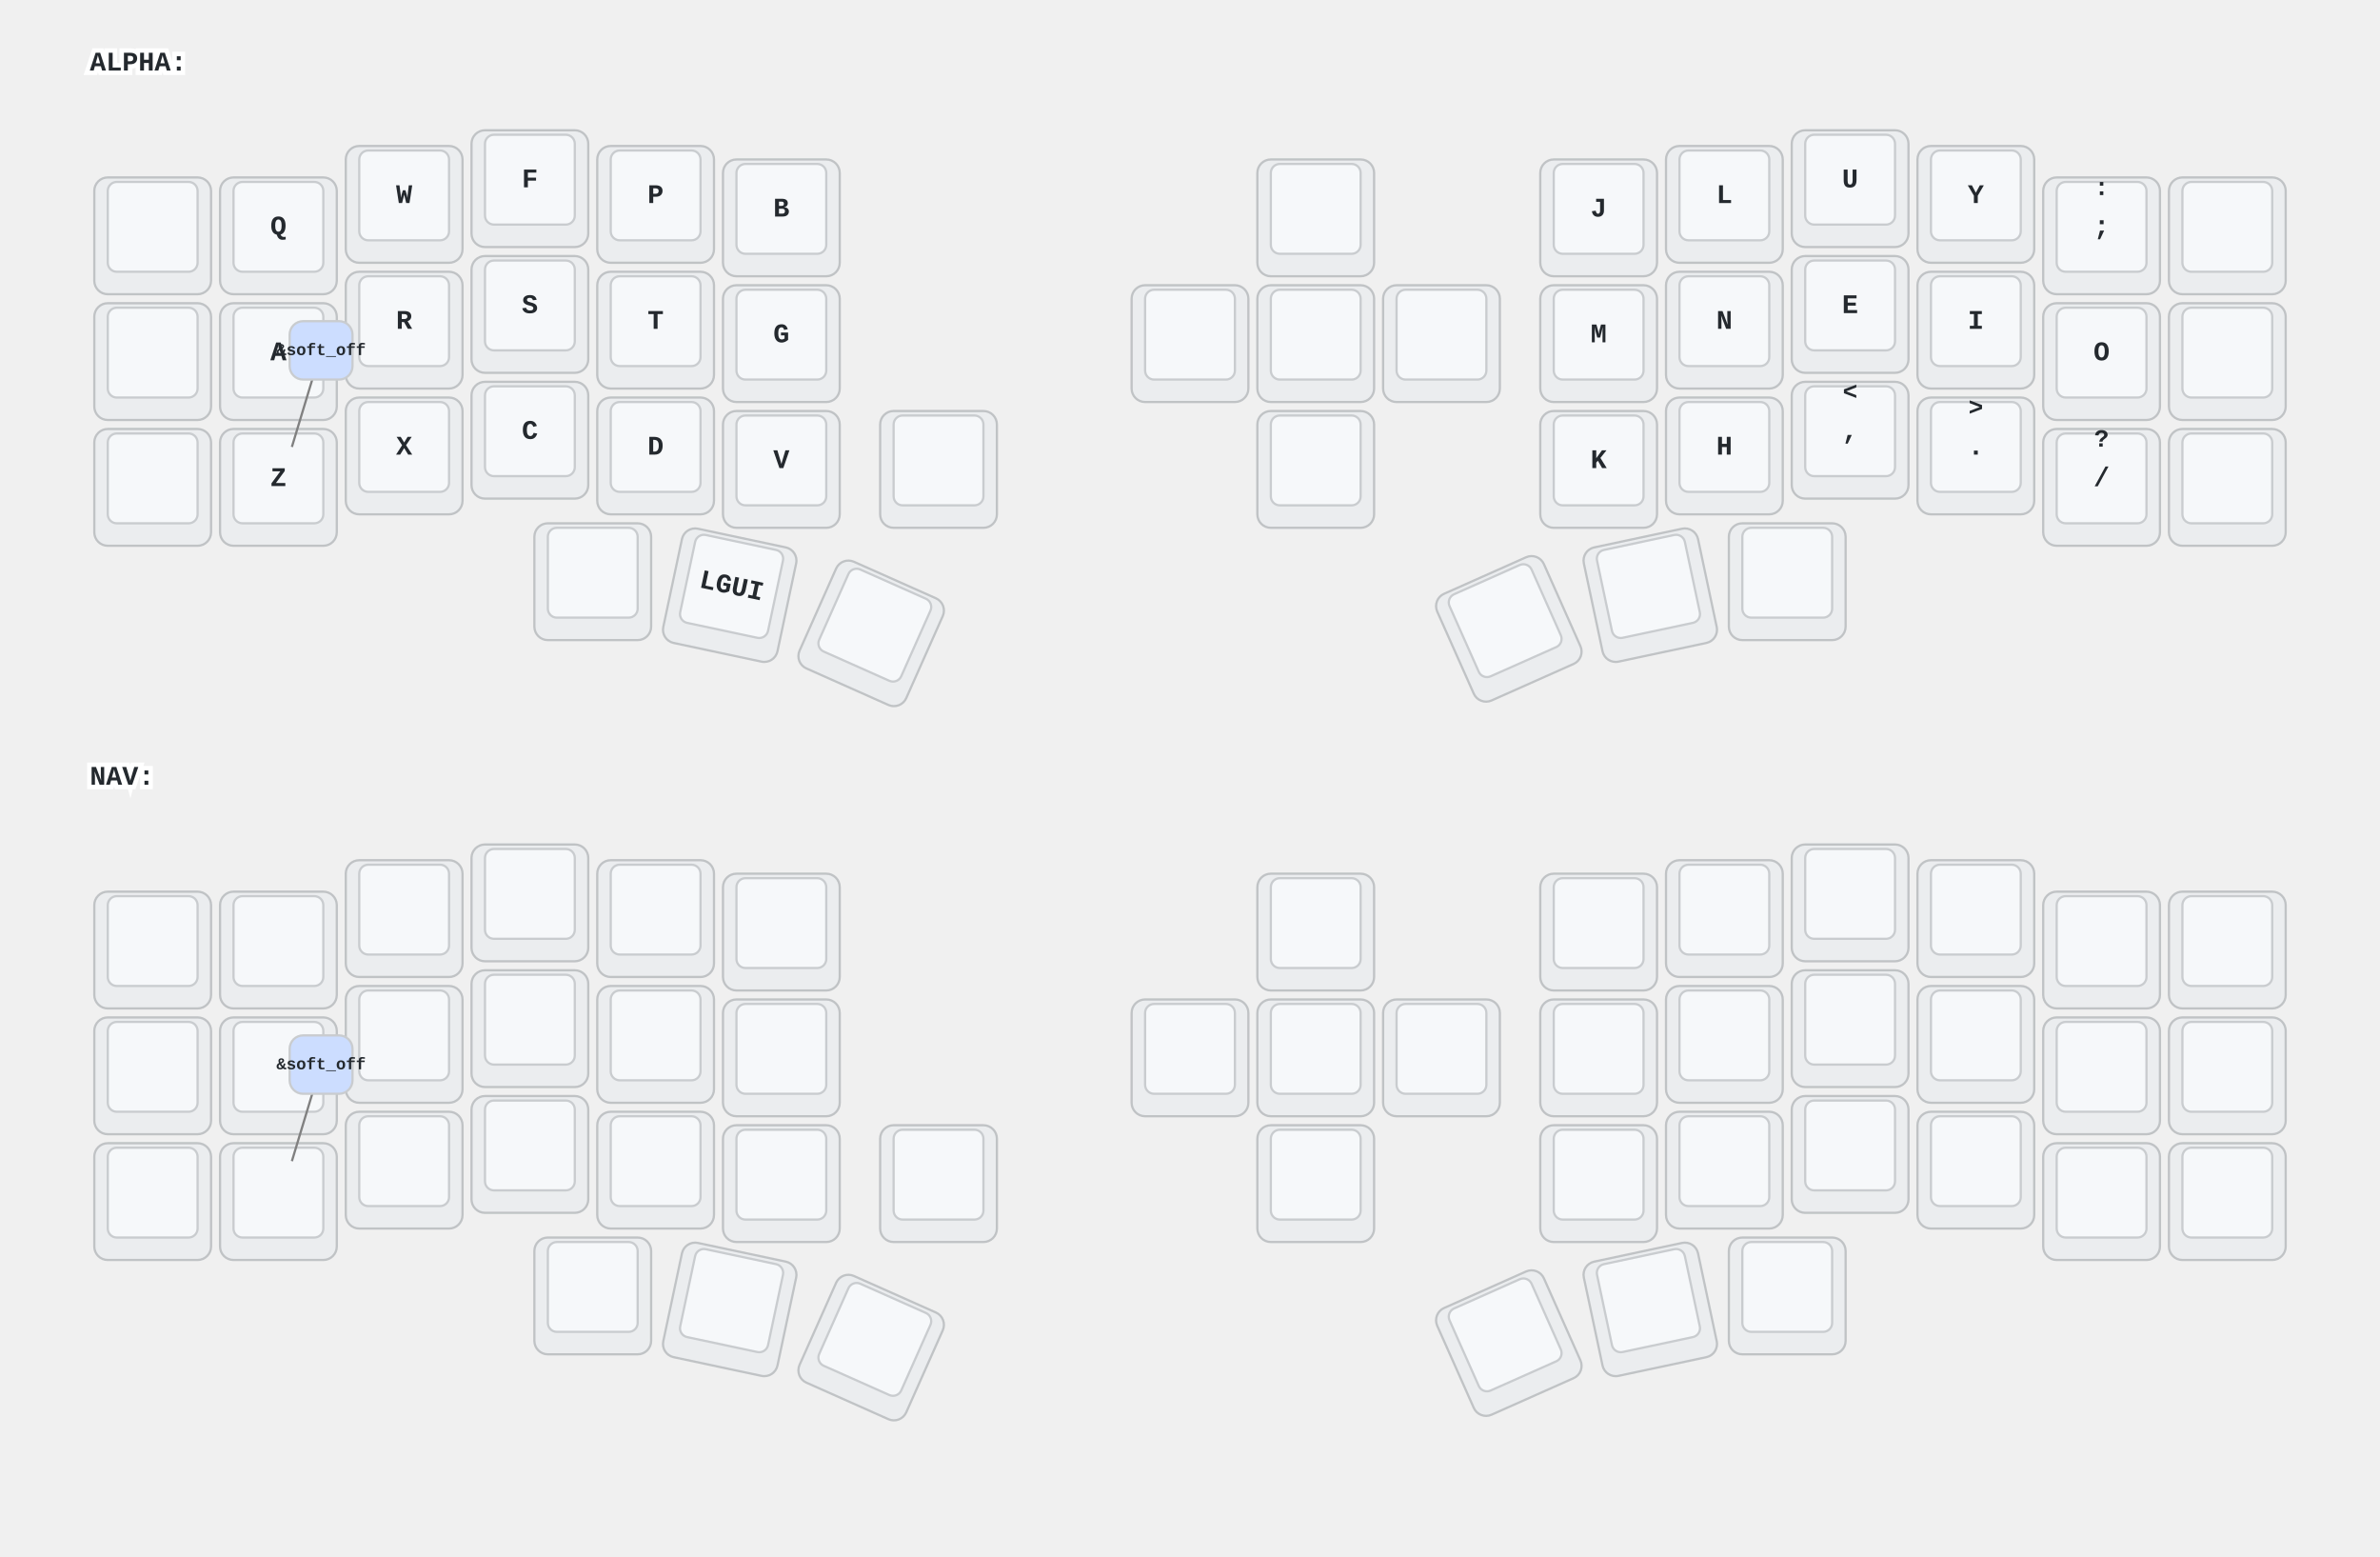
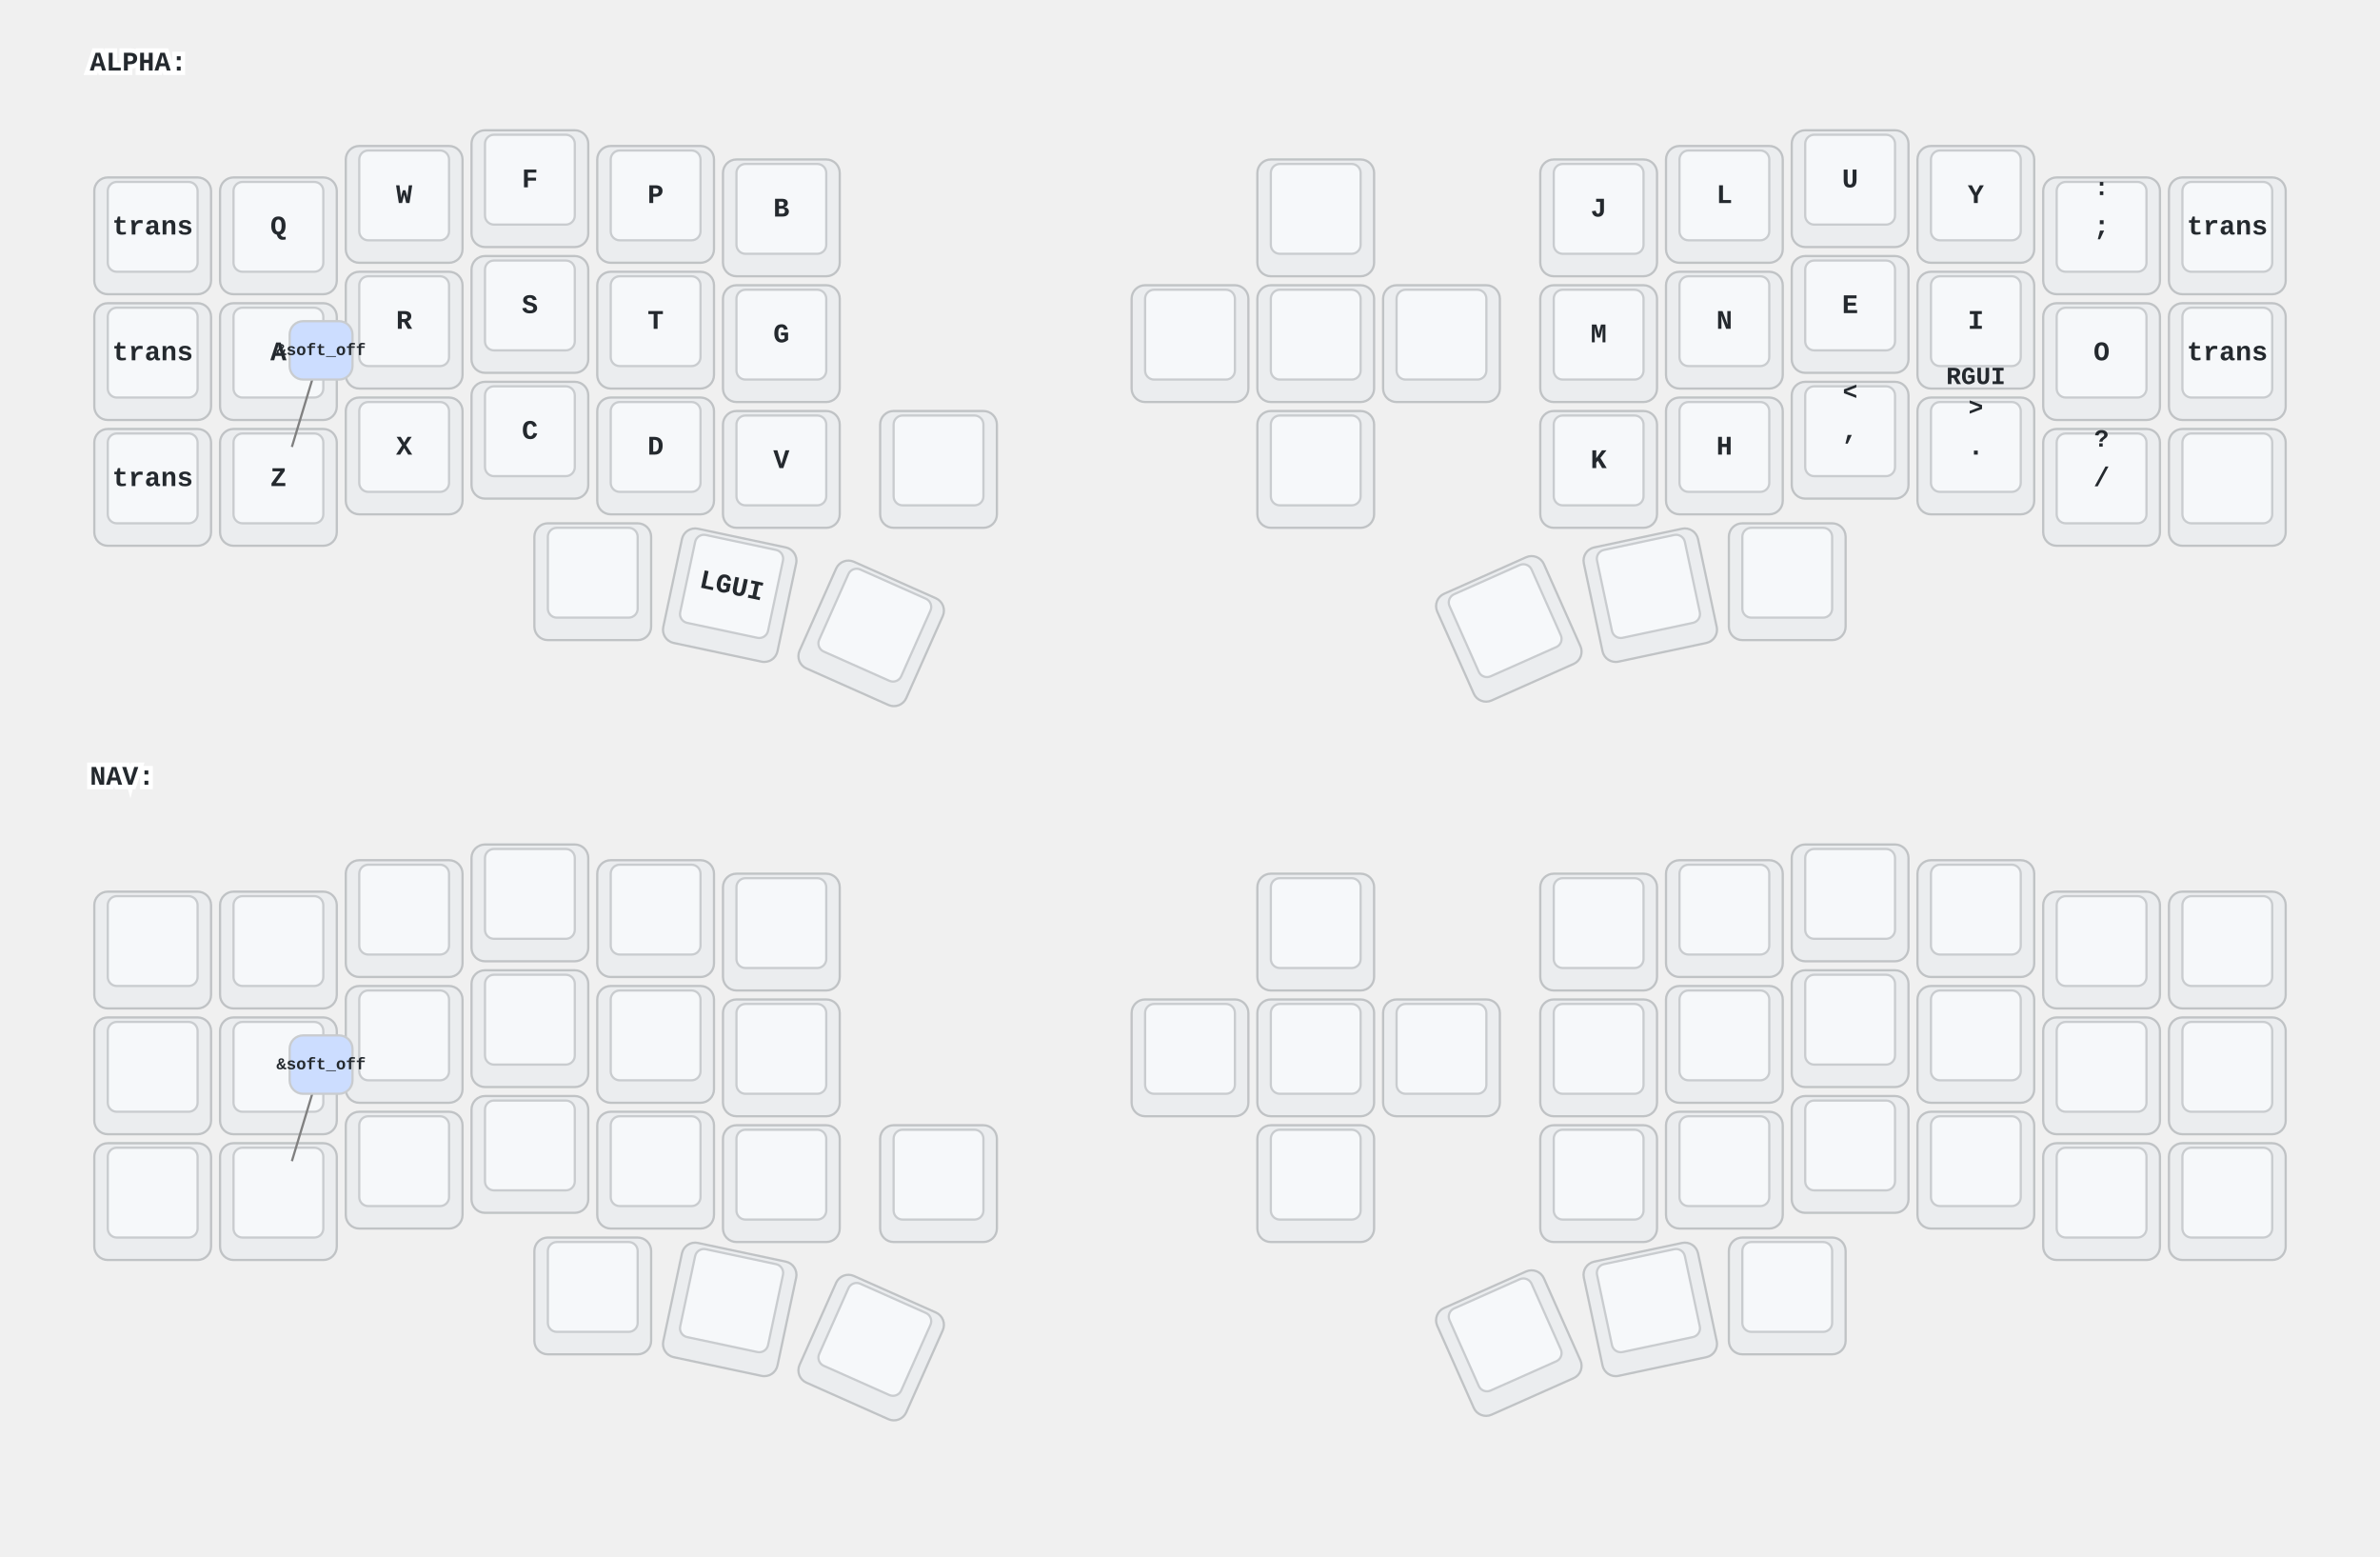
<svg xmlns="http://www.w3.org/2000/svg" xmlns:xlink="http://www.w3.org/1999/xlink" width="1060" height="693" viewBox="0 0 1060 693" class="keymap">
  <defs>/* start glyphs */
<svg id="mdi:apple-keyboard-command">
      <svg id="mdi-apple-keyboard-command" viewBox="0 0 24 24">
        <path d="M6,2A4,4 0 0,1 10,6V8H14V6A4,4 0 0,1 18,2A4,4 0 0,1 22,6A4,4 0 0,1 18,10H16V14H18A4,4 0 0,1 22,18A4,4 0 0,1 18,22A4,4 0 0,1 14,18V16H10V18A4,4 0 0,1 6,22A4,4 0 0,1 2,18A4,4 0 0,1 6,14H8V10H6A4,4 0 0,1 2,6A4,4 0 0,1 6,2M16,18A2,2 0 0,0 18,20A2,2 0 0,0 20,18A2,2 0 0,0 18,16H16V18M14,10H10V14H14V10M6,16A2,2 0 0,0 4,18A2,2 0 0,0 6,20A2,2 0 0,0 8,18V16H6M8,6A2,2 0 0,0 6,4A2,2 0 0,0 4,6A2,2 0 0,0 6,8H8V6M18,8A2,2 0 0,0 20,6A2,2 0 0,0 18,4A2,2 0 0,0 16,6V8H18Z" />
      </svg>
    </svg>
    <svg id="mdi:apple-keyboard-control">
      <svg id="mdi-apple-keyboard-control" viewBox="0 0 24 24">
        <path d="M19.78,11.78L18.36,13.19L12,6.83L5.64,13.19L4.22,11.78L12,4L19.78,11.78Z" />
      </svg>
    </svg>
    <svg id="mdi:apple-keyboard-option">
      <svg id="mdi-apple-keyboard-option" viewBox="0 0 24 24">
        <path d="M3,4H9.11L16.15,18H21V20H14.88L7.84,6H3V4M14,4H21V6H14V4Z" />
      </svg>
    </svg>
    <svg id="mdi:apple-keyboard-shift">
      <svg id="mdi-apple-keyboard-shift" viewBox="0 0 24 24">
        <path d="M15,18V12H17.17L12,6.83L6.83,12H9V18H15M12,4L22,14H17V20H7V14H2L12,4Z" />
      </svg>
    </svg>
    <svg id="mdi:arrow-down-bold">
      <svg id="mdi-arrow-down-bold" viewBox="0 0 24 24">
        <path d="M9,4H15V12H19.84L12,19.84L4.16,12H9V4Z" />
      </svg>
    </svg>
    <svg id="mdi:arrow-left-bold">
      <svg id="mdi-arrow-left-bold" viewBox="0 0 24 24">
        <path d="M20,9V15H12V19.84L4.16,12L12,4.16V9H20Z" />
      </svg>
    </svg>
    <svg id="mdi:arrow-right-bold">
      <svg id="mdi-arrow-right-bold" viewBox="0 0 24 24">
        <path d="M4,15V9H12V4.16L19.84,12L12,19.84V15H4Z" />
      </svg>
    </svg>
    <svg id="mdi:arrow-up-bold">
      <svg id="mdi-arrow-up-bold" viewBox="0 0 24 24">
        <path d="M15,20H9V12H4.16L12,4.16L19.84,12H15V20Z" />
      </svg>
    </svg>
-     <svg id="mdi:backspace">
-       <svg id="mdi-backspace" viewBox="0 0 24 24">
-         <path d="M22,3H7C6.31,3 5.77,3.35 5.41,3.88L0,12L5.41,20.11C5.77,20.64 6.31,21 7,21H22A2,2 0 0,0 24,19V5A2,2 0 0,0 22,3M19,15.59L17.59,17L14,13.41L10.41,17L9,15.59L12.59,12L9,8.41L10.41,7L14,10.59L17.59,7L19,8.41L15.41,12" />
-       </svg>
-     </svg>
    <svg id="mdi:backspace-reverse-outline">
      <svg id="mdi-backspace-reverse-outline" viewBox="0 0 24 24">
        <path d="M5,15.59L6.41,17L10,13.41L13.59,17L15,15.59L11.41,12L15,8.41L13.59,7L10,10.59L6.41,7L5,8.41L8.59,12L5,15.59M2,3A2,2 0 0,0 0,5V19A2,2 0 0,0 2,21H17C17.69,21 18.23,20.64 18.59,20.11L24,12L18.59,3.88C18.23,3.35 17.69,3 17,3H2M2,5H17L21.72,12L17,19H2V5Z" />
      </svg>
    </svg>
-     <svg id="mdi:keyboard-esc">
-       <svg id="mdi-keyboard-esc" viewBox="0 0 24 24">
-         <path d="M1 7H7V9H3V11H7V13H3V15H7V17H1V7M11 7H15V9H11V11H13C14.11 11 15 11.9 15 13V15C15 16.11 14.11 17 13 17H9V15H13V13H11C9.9 13 9 12.11 9 11V9C9 7.9 9.9 7 11 7M19 7H21C22.11 7 23 7.9 23 9V10H21V9H19V15H21V14H23V15C23 16.11 22.11 17 21 17H19C17.9 17 17 16.11 17 15V9C17 7.9 17.9 7 19 7Z" />
-       </svg>
-     </svg>
    <svg id="mdi:keyboard-return">
      <svg id="mdi-keyboard-return" viewBox="0 0 24 24">
        <path d="M19,7V11H5.83L9.41,7.41L8,6L2,12L8,18L9.41,16.58L5.83,13H21V7H19Z" />
      </svg>
    </svg>
    <svg id="mdi:keyboard-space">
      <svg id="mdi-keyboard-space" viewBox="0 0 24 24">
        <path d="M3 15H5V19H19V15H21V19C21 20.1 20.1 21 19 21H5C3.9 21 3 20.1 3 19V15Z" />
-       </svg>
-     </svg>
-     <svg id="mdi:keyboard-tab">
-       <svg id="mdi-keyboard-tab" viewBox="0 0 24 24">
-         <path d="M20,18H22V6H20M11.59,7.41L15.17,11H1V13H15.17L11.59,16.58L13,18L19,12L13,6L11.59,7.41Z" />
      </svg>
    </svg>
    <svg id="mdi:transfer">
      <svg id="mdi-transfer" viewBox="0 0 24 24">
        <path d="M8 4A2 2 0 0 0 6 6V10H8V6H16V9H13.5L17 12.5L20.5 9H18V6A2 2 0 0 0 16 4H8M3 12V14H11V12H3M3 15V17H11V15H3M13 15V17H21V15H13M3 18V20H11V18H3M13 18V20H21V18H13Z" />
      </svg>
    </svg>
  </defs>/* end glyphs */
<style>/* inherit to force styles through use tags */
svg path {
    fill: inherit;
}

/* font and background color specifications */
svg.keymap {
    font-family: SFMono-Regular,Consolas,Liberation Mono,Menlo,monospace;
    font-size: 14px;
    font-kerning: normal;
    text-rendering: optimizeLegibility;
    fill: #24292e;
}

/* default key styling */
rect.key {
    fill: #f6f8fa;
}

rect.key, rect.combo {
    stroke: #c9cccf;
    stroke-width: 1;
}

/* default key side styling, only used is draw_key_sides is set */
rect.side {
    filter: brightness(90%);
}

/* color accent for combo boxes */
rect.combo, rect.combo-separate {
    fill: #cdf;
}

/* color accent for held keys */
rect.held, rect.combo.held {
    fill: #fdd;
}

/* color accent for ghost (optional) keys */
rect.ghost, rect.combo.ghost {
    stroke-dasharray: 4, 4;
    stroke-width: 2;
}

text {
    text-anchor: middle;
    dominant-baseline: middle;
}

/* styling for layer labels */
text.label {
    font-weight: bold;
    text-anchor: start;
    stroke: white;
    stroke-width: 4;
    paint-order: stroke;
}

/* styling for optional footer */
text.footer {
    text-anchor: end;
    dominant-baseline: auto;
    stroke: white;
    stroke-width: 4;
    paint-order: stroke;
}

/* styling for combo tap, and key non-tap label text */
text.combo, text.hold, text.shifted, text.left, text.right {
    font-size: 11px;
}

text.hold {
    text-anchor: middle;
    dominant-baseline: auto;
}

text.shifted {
    text-anchor: middle;
    dominant-baseline: hanging;
}

text.left {
    text-anchor: start;
}

text.right {
    text-anchor: end;
}

text.layer-activator {
    text-decoration: underline;
}

/* styling for hold/shifted label text in combo box */
text.combo.hold, text.combo.shifted, text.combo.left, text.combo.right {
    font-size: 8px;
}

/* lighter symbol for transparent keys */
text.trans {
    fill: #7b7e81;
}

/* styling for combo dendrons */
path.combo {
    stroke-width: 1;
    stroke: gray;
    fill: none;
}

/* Start Tabler Icons Cleanup */
/* cannot use height/width with glyphs */
.icon-tabler &gt; path {
    fill: inherit;
    stroke: inherit;
    stroke-width: 2;
}
/* hide tabler's default box */
.icon-tabler &gt; path[stroke="none"][fill="none"] {
    visibility: hidden;
}
/* End Tabler Icons Cleanup */

/* For default sytles, see https://github.com/caksoylar/keymap-drawer/blob/main/keymap_drawer/config.py#L85 */

svg.keymap {
  font-family: Ubuntu Mono, Inconsolata, Consolas, Liberation Mono, Menlo, monospace;
  font-size: 12px;
  font-weight: bold;
  text-rendering: optimizeLegibility;
}

/* Color accent for held keys */
rect.held, rect.combo.held {
    fill: #ffc;
}

/* Technique borrowed and extended from https://github.com/englmaxi/zmk-config/blob/master/keymap-drawer/config.yaml */
.sym_sub_text.tap {
  translate: -5px 2px;
  font-size: 20px;
}
.sym_sub_text.shifted {
  translate: 10px 13px;
  font-size: 10px;
  opacity: 1.0;
}
.combo.sym_sub_text.tap {
  translate: -1px 1px;
}
.combo.sym_sub_text.shifted {
  translate: 7px 5px;
  font-size: 10px;
  opacity: 1.0;
}

/* Toggle */
.toggle.shifted {
  translate: -10px 12px;
}

.toggle.hold {
  translate: 13px -23px;
}

/* Variant for tap-dances */
.tap_dance.tap {
  translate: -7px 0px;
  font-size: 12px;
}
.tap_dance.shifted {
  translate: 7px 17px;
  font-size: 12px;
  opacity: 1.0;
}

/* Variant for symbol next to symbol */
.sym_by_sym.tap {
  translate: -6px 0px;
}
.sym_by_sym.shifted {
  translate: 10px 12px;
  opacity: 1.0;
}

.combo.sym_by_sym.tap {
  translate: -35px 0px;
}
.combo.sym_by_sym.shifted {
  translate: 35px 20px;
  opacity: 1.0;
}

.combo.sym_by_sym.hold {
  visibility: hidden;
}

/* hide hold box for combo sym_by_sym */
.combo.sym_by_sym.hold &gt; path[stroke="none"][fill="none"] {
  visibility: hidden;
}
</style>
  <g transform="translate(40, 0)" class="layer-ALPHA">
    <text x="0" y="28" class="label" id="ALPHA">ALPHA:</text>
    <g transform="translate(0, 56)">
      <g transform="translate(28, 49)" class="key keypos-0">
        <rect rx="6" ry="6" x="-26" y="-26" width="52" height="52" class="key side" />
        <rect rx="4" ry="4" x="-20" y="-24" width="40" height="40" class="key" />
-         <use href="#mdi:keyboard-tab" xlink:href="#mdi:keyboard-tab" x="-9" y="-13" height="18" width="18.0" class="key tap glyph mdi:keyboard-tab" />
+         <text x="0" y="-4" class="key tap">trans</text>
      </g>
      <g transform="translate(84, 49)" class="key keypos-1">
        <rect rx="6" ry="6" x="-26" y="-26" width="52" height="52" class="key side" />
        <rect rx="4" ry="4" x="-20" y="-24" width="40" height="40" class="key" />
        <text x="0" y="-4" class="key tap">Q</text>
      </g>
      <g transform="translate(140, 35)" class="key keypos-2">
        <rect rx="6" ry="6" x="-26" y="-26" width="52" height="52" class="key side" />
        <rect rx="4" ry="4" x="-20" y="-24" width="40" height="40" class="key" />
        <text x="0" y="-4" class="key tap">W</text>
      </g>
      <g transform="translate(196, 28)" class="key keypos-3">
        <rect rx="6" ry="6" x="-26" y="-26" width="52" height="52" class="key side" />
        <rect rx="4" ry="4" x="-20" y="-24" width="40" height="40" class="key" />
        <text x="0" y="-4" class="key tap">F</text>
      </g>
      <g transform="translate(252, 35)" class="key keypos-4">
        <rect rx="6" ry="6" x="-26" y="-26" width="52" height="52" class="key side" />
        <rect rx="4" ry="4" x="-20" y="-24" width="40" height="40" class="key" />
        <text x="0" y="-4" class="key tap">P</text>
      </g>
      <g transform="translate(308, 41)" class="key keypos-5">
        <rect rx="6" ry="6" x="-26" y="-26" width="52" height="52" class="key side" />
        <rect rx="4" ry="4" x="-20" y="-24" width="40" height="40" class="key" />
        <text x="0" y="-4" class="key tap">B</text>
      </g>
      <g transform="translate(546, 41)" class="key trans keypos-6">
        <rect rx="6" ry="6" x="-26" y="-26" width="52" height="52" class="key trans side" />
        <rect rx="4" ry="4" x="-20" y="-24" width="40" height="40" class="key trans" />
        <use href="#mdi:transfer" xlink:href="#mdi:transfer" x="-9" y="-13" height="18" width="18.0" class="key trans tap glyph mdi:transfer" />
      </g>
      <g transform="translate(672, 41)" class="key keypos-7">
        <rect rx="6" ry="6" x="-26" y="-26" width="52" height="52" class="key side" />
        <rect rx="4" ry="4" x="-20" y="-24" width="40" height="40" class="key" />
        <text x="0" y="-4" class="key tap">J</text>
      </g>
      <g transform="translate(728, 35)" class="key keypos-8">
        <rect rx="6" ry="6" x="-26" y="-26" width="52" height="52" class="key side" />
        <rect rx="4" ry="4" x="-20" y="-24" width="40" height="40" class="key" />
        <text x="0" y="-4" class="key tap">L</text>
      </g>
      <g transform="translate(784, 28)" class="key keypos-9">
        <rect rx="6" ry="6" x="-26" y="-26" width="52" height="52" class="key side" />
        <rect rx="4" ry="4" x="-20" y="-24" width="40" height="40" class="key" />
        <text x="0" y="-4" class="key tap">U</text>
      </g>
      <g transform="translate(840, 35)" class="key keypos-10">
        <rect rx="6" ry="6" x="-26" y="-26" width="52" height="52" class="key side" />
        <rect rx="4" ry="4" x="-20" y="-24" width="40" height="40" class="key" />
        <text x="0" y="-4" class="key tap">Y</text>
      </g>
      <g transform="translate(896, 49)" class="key keypos-11">
        <rect rx="6" ry="6" x="-26" y="-26" width="52" height="52" class="key side" />
        <rect rx="4" ry="4" x="-20" y="-24" width="40" height="40" class="key" />
        <text x="0" y="-4" class="key tap">;</text>
        <text x="0" y="-24" class="key shifted">:</text>
      </g>
-       <g transform="translate(952, 49)" class="key backspace keypos-12">
-         <rect rx="6" ry="6" x="-26" y="-26" width="52" height="52" class="key backspace side" />
-         <rect rx="4" ry="4" x="-20" y="-24" width="40" height="40" class="key backspace" />
-         <use href="#mdi:backspace" xlink:href="#mdi:backspace" x="-9" y="-13" height="18" width="18.0" class="key backspace tap glyph mdi:backspace" />
+       <g transform="translate(952, 49)" class="key keypos-12">
+         <rect rx="6" ry="6" x="-26" y="-26" width="52" height="52" class="key side" />
+         <rect rx="4" ry="4" x="-20" y="-24" width="40" height="40" class="key" />
+         <text x="0" y="-4" class="key tap">trans</text>
      </g>
      <g transform="translate(28, 105)" class="key keypos-13">
        <rect rx="6" ry="6" x="-26" y="-26" width="52" height="52" class="key side" />
        <rect rx="4" ry="4" x="-20" y="-24" width="40" height="40" class="key" />
-         <use href="#mdi:keyboard-esc" xlink:href="#mdi:keyboard-esc" x="-9" y="-13" height="18" width="18.0" class="key tap glyph mdi:keyboard-esc" />
+         <text x="0" y="-4" class="key tap">trans</text>
      </g>
      <g transform="translate(84, 105)" class="key keypos-14">
        <rect rx="6" ry="6" x="-26" y="-26" width="52" height="52" class="key side" />
        <rect rx="4" ry="4" x="-20" y="-24" width="40" height="40" class="key" />
        <text x="0" y="-4" class="key tap">A</text>
        <use href="#mdi:apple-keyboard-command" xlink:href="#mdi:apple-keyboard-command" x="-8" y="9" height="15" width="15.0" class="key hold glyph mdi:apple-keyboard-command" />
      </g>
      <g transform="translate(140, 91)" class="key keypos-15">
        <rect rx="6" ry="6" x="-26" y="-26" width="52" height="52" class="key side" />
        <rect rx="4" ry="4" x="-20" y="-24" width="40" height="40" class="key" />
        <text x="0" y="-4" class="key tap">R</text>
        <use href="#mdi:apple-keyboard-option" xlink:href="#mdi:apple-keyboard-option" x="-8" y="9" height="15" width="15.0" class="key hold glyph mdi:apple-keyboard-option" />
      </g>
      <g transform="translate(196, 84)" class="key keypos-16">
        <rect rx="6" ry="6" x="-26" y="-26" width="52" height="52" class="key side" />
        <rect rx="4" ry="4" x="-20" y="-24" width="40" height="40" class="key" />
        <text x="0" y="-4" class="key tap">S</text>
+         <use href="#mdi:apple-keyboard-control" xlink:href="#mdi:apple-keyboard-control" x="-8" y="9" height="15" width="15.0" class="key hold glyph mdi:apple-keyboard-control" />
      </g>
      <g transform="translate(252, 91)" class="key keypos-17">
        <rect rx="6" ry="6" x="-26" y="-26" width="52" height="52" class="key side" />
        <rect rx="4" ry="4" x="-20" y="-24" width="40" height="40" class="key" />
        <text x="0" y="-4" class="key tap">T</text>
+         <use href="#mdi:apple-keyboard-shift" xlink:href="#mdi:apple-keyboard-shift" x="-8" y="9" height="15" width="15.0" class="key hold glyph mdi:apple-keyboard-shift" />
      </g>
      <g transform="translate(308, 97)" class="key keypos-18">
        <rect rx="6" ry="6" x="-26" y="-26" width="52" height="52" class="key side" />
        <rect rx="4" ry="4" x="-20" y="-24" width="40" height="40" class="key" />
        <text x="0" y="-4" class="key tap">G</text>
      </g>
      <g transform="translate(490, 97)" class="key trans keypos-19">
        <rect rx="6" ry="6" x="-26" y="-26" width="52" height="52" class="key trans side" />
        <rect rx="4" ry="4" x="-20" y="-24" width="40" height="40" class="key trans" />
        <use href="#mdi:transfer" xlink:href="#mdi:transfer" x="-9" y="-13" height="18" width="18.0" class="key trans tap glyph mdi:transfer" />
      </g>
      <g transform="translate(546, 97)" class="key trans keypos-20">
        <rect rx="6" ry="6" x="-26" y="-26" width="52" height="52" class="key trans side" />
        <rect rx="4" ry="4" x="-20" y="-24" width="40" height="40" class="key trans" />
        <use href="#mdi:transfer" xlink:href="#mdi:transfer" x="-9" y="-13" height="18" width="18.0" class="key trans tap glyph mdi:transfer" />
      </g>
      <g transform="translate(602, 97)" class="key trans keypos-21">
        <rect rx="6" ry="6" x="-26" y="-26" width="52" height="52" class="key trans side" />
        <rect rx="4" ry="4" x="-20" y="-24" width="40" height="40" class="key trans" />
        <use href="#mdi:transfer" xlink:href="#mdi:transfer" x="-9" y="-13" height="18" width="18.0" class="key trans tap glyph mdi:transfer" />
      </g>
      <g transform="translate(672, 97)" class="key keypos-22">
        <rect rx="6" ry="6" x="-26" y="-26" width="52" height="52" class="key side" />
        <rect rx="4" ry="4" x="-20" y="-24" width="40" height="40" class="key" />
        <text x="0" y="-4" class="key tap">M</text>
+         <use href="#mdi:apple-keyboard-shift" xlink:href="#mdi:apple-keyboard-shift" x="-8" y="9" height="15" width="15.0" class="key hold glyph mdi:apple-keyboard-shift" />
      </g>
      <g transform="translate(728, 91)" class="key keypos-23">
        <rect rx="6" ry="6" x="-26" y="-26" width="52" height="52" class="key side" />
        <rect rx="4" ry="4" x="-20" y="-24" width="40" height="40" class="key" />
        <text x="0" y="-4" class="key tap">N</text>
+         <use href="#mdi:apple-keyboard-control" xlink:href="#mdi:apple-keyboard-control" x="-8" y="9" height="15" width="15.0" class="key hold glyph mdi:apple-keyboard-control" />
      </g>
      <g transform="translate(784, 84)" class="key keypos-24">
        <rect rx="6" ry="6" x="-26" y="-26" width="52" height="52" class="key side" />
        <rect rx="4" ry="4" x="-20" y="-24" width="40" height="40" class="key" />
        <text x="0" y="-4" class="key tap">E</text>
+         <use href="#mdi:apple-keyboard-option" xlink:href="#mdi:apple-keyboard-option" x="-8" y="9" height="15" width="15.0" class="key hold glyph mdi:apple-keyboard-option" />
      </g>
      <g transform="translate(840, 91)" class="key keypos-25">
        <rect rx="6" ry="6" x="-26" y="-26" width="52" height="52" class="key side" />
        <rect rx="4" ry="4" x="-20" y="-24" width="40" height="40" class="key" />
        <text x="0" y="-4" class="key tap">I</text>
+         <text x="0" y="24" class="key hold">RGUI</text>
      </g>
      <g transform="translate(896, 105)" class="key keypos-26">
        <rect rx="6" ry="6" x="-26" y="-26" width="52" height="52" class="key side" />
        <rect rx="4" ry="4" x="-20" y="-24" width="40" height="40" class="key" />
        <text x="0" y="-4" class="key tap">O</text>
      </g>
-       <g transform="translate(952, 105)" class="key enter keypos-27">
-         <rect rx="6" ry="6" x="-26" y="-26" width="52" height="52" class="key enter side" />
-         <rect rx="4" ry="4" x="-20" y="-24" width="40" height="40" class="key enter" />
-         <use href="#mdi:keyboard-return" xlink:href="#mdi:keyboard-return" x="-9" y="-13" height="18" width="18.0" class="key enter tap glyph mdi:keyboard-return" />
+       <g transform="translate(952, 105)" class="key keypos-27">
+         <rect rx="6" ry="6" x="-26" y="-26" width="52" height="52" class="key side" />
+         <rect rx="4" ry="4" x="-20" y="-24" width="40" height="40" class="key" />
+         <text x="0" y="-4" class="key tap">trans</text>
      </g>
      <g transform="translate(28, 161)" class="key keypos-28">
        <rect rx="6" ry="6" x="-26" y="-26" width="52" height="52" class="key side" />
        <rect rx="4" ry="4" x="-20" y="-24" width="40" height="40" class="key" />
-         <use href="#mdi:apple-keyboard-shift" xlink:href="#mdi:apple-keyboard-shift" x="-9" y="-13" height="18" width="18.0" class="key tap glyph mdi:apple-keyboard-shift" />
+         <text x="0" y="-4" class="key tap">trans</text>
      </g>
      <g transform="translate(84, 161)" class="key keypos-29">
        <rect rx="6" ry="6" x="-26" y="-26" width="52" height="52" class="key side" />
        <rect rx="4" ry="4" x="-20" y="-24" width="40" height="40" class="key" />
        <text x="0" y="-4" class="key tap">Z</text>
      </g>
      <g transform="translate(140, 147)" class="key keypos-30">
        <rect rx="6" ry="6" x="-26" y="-26" width="52" height="52" class="key side" />
        <rect rx="4" ry="4" x="-20" y="-24" width="40" height="40" class="key" />
        <text x="0" y="-4" class="key tap">X</text>
      </g>
      <g transform="translate(196, 140)" class="key keypos-31">
        <rect rx="6" ry="6" x="-26" y="-26" width="52" height="52" class="key side" />
        <rect rx="4" ry="4" x="-20" y="-24" width="40" height="40" class="key" />
        <text x="0" y="-4" class="key tap">C</text>
      </g>
      <g transform="translate(252, 147)" class="key keypos-32">
        <rect rx="6" ry="6" x="-26" y="-26" width="52" height="52" class="key side" />
        <rect rx="4" ry="4" x="-20" y="-24" width="40" height="40" class="key" />
        <text x="0" y="-4" class="key tap">D</text>
      </g>
      <g transform="translate(308, 153)" class="key keypos-33">
        <rect rx="6" ry="6" x="-26" y="-26" width="52" height="52" class="key side" />
        <rect rx="4" ry="4" x="-20" y="-24" width="40" height="40" class="key" />
        <text x="0" y="-4" class="key tap">V</text>
      </g>
      <g transform="translate(378, 153)" class="key trans keypos-34">
        <rect rx="6" ry="6" x="-26" y="-26" width="52" height="52" class="key trans side" />
        <rect rx="4" ry="4" x="-20" y="-24" width="40" height="40" class="key trans" />
        <use href="#mdi:transfer" xlink:href="#mdi:transfer" x="-9" y="-13" height="18" width="18.0" class="key trans tap glyph mdi:transfer" />
      </g>
      <g transform="translate(546, 153)" class="key trans keypos-35">
        <rect rx="6" ry="6" x="-26" y="-26" width="52" height="52" class="key trans side" />
        <rect rx="4" ry="4" x="-20" y="-24" width="40" height="40" class="key trans" />
        <use href="#mdi:transfer" xlink:href="#mdi:transfer" x="-9" y="-13" height="18" width="18.0" class="key trans tap glyph mdi:transfer" />
      </g>
      <g transform="translate(672, 153)" class="key keypos-36">
        <rect rx="6" ry="6" x="-26" y="-26" width="52" height="52" class="key side" />
        <rect rx="4" ry="4" x="-20" y="-24" width="40" height="40" class="key" />
        <text x="0" y="-4" class="key tap">K</text>
      </g>
      <g transform="translate(728, 147)" class="key keypos-37">
        <rect rx="6" ry="6" x="-26" y="-26" width="52" height="52" class="key side" />
        <rect rx="4" ry="4" x="-20" y="-24" width="40" height="40" class="key" />
        <text x="0" y="-4" class="key tap">H</text>
      </g>
      <g transform="translate(784, 140)" class="key keypos-38">
        <rect rx="6" ry="6" x="-26" y="-26" width="52" height="52" class="key side" />
        <rect rx="4" ry="4" x="-20" y="-24" width="40" height="40" class="key" />
        <text x="0" y="-4" class="key tap">,</text>
        <text x="0" y="-24" class="key shifted">&lt;</text>
      </g>
      <g transform="translate(840, 147)" class="key keypos-39">
        <rect rx="6" ry="6" x="-26" y="-26" width="52" height="52" class="key side" />
        <rect rx="4" ry="4" x="-20" y="-24" width="40" height="40" class="key" />
        <text x="0" y="-4" class="key tap">.</text>
        <text x="0" y="-24" class="key shifted">&gt;</text>
      </g>
      <g transform="translate(896, 161)" class="key keypos-40">
        <rect rx="6" ry="6" x="-26" y="-26" width="52" height="52" class="key side" />
        <rect rx="4" ry="4" x="-20" y="-24" width="40" height="40" class="key" />
        <text x="0" y="-4" class="key tap">/</text>
        <text x="0" y="-24" class="key shifted">?</text>
      </g>
      <g transform="translate(952, 161)" class="key trans keypos-41">
        <rect rx="6" ry="6" x="-26" y="-26" width="52" height="52" class="key trans side" />
        <rect rx="4" ry="4" x="-20" y="-24" width="40" height="40" class="key trans" />
        <use href="#mdi:transfer" xlink:href="#mdi:transfer" x="-9" y="-13" height="18" width="18.0" class="key trans tap glyph mdi:transfer" />
      </g>
      <g transform="translate(224, 203)" class="key keypos-42">
        <rect rx="6" ry="6" x="-26" y="-26" width="52" height="52" class="key side" />
        <rect rx="4" ry="4" x="-20" y="-24" width="40" height="40" class="key" />
        <use href="#mdi:apple-keyboard-control" xlink:href="#mdi:apple-keyboard-control" x="-9" y="-13" height="18" width="18.0" class="key tap glyph mdi:apple-keyboard-control" />
      </g>
      <g transform="translate(285, 209) rotate(12.0)" class="key keypos-43">
        <rect rx="6" ry="6" x="-26" y="-26" width="52" height="52" class="key side" />
        <rect rx="4" ry="4" x="-20" y="-24" width="40" height="40" class="key" />
        <text x="0" y="-4" class="key tap">LGUI</text>
      </g>
      <g transform="translate(348, 226) rotate(24.0)" class="key keypos-44">
        <rect rx="6" ry="6" x="-26" y="-26" width="52" height="52" class="key side" />
        <rect rx="4" ry="4" x="-20" y="-24" width="40" height="40" class="key" />
        <use href="#mdi:apple-keyboard-option" xlink:href="#mdi:apple-keyboard-option" x="-9" y="-13" height="18" width="18.0" class="key tap glyph mdi:apple-keyboard-option" />
      </g>
      <g transform="translate(632, 224) rotate(-24.0)" class="key keypos-45">
        <rect rx="6" ry="6" x="-26" y="-26" width="52" height="52" class="key side" />
        <rect rx="4" ry="4" x="-20" y="-24" width="40" height="40" class="key" />
        <use href="#mdi:keyboard-space" xlink:href="#mdi:keyboard-space" x="-9" y="-13" height="18" width="18.0" class="key tap glyph mdi:keyboard-space" />
      </g>
      <g transform="translate(695, 209) rotate(-12.0)" class="key enter keypos-46">
        <rect rx="6" ry="6" x="-26" y="-26" width="52" height="52" class="key enter side" />
        <rect rx="4" ry="4" x="-20" y="-24" width="40" height="40" class="key enter" />
        <use href="#mdi:keyboard-return" xlink:href="#mdi:keyboard-return" x="-9" y="-13" height="18" width="18.0" class="key enter tap glyph mdi:keyboard-return" />
      </g>
      <g transform="translate(756, 203)" class="key keypos-47">
        <rect rx="6" ry="6" x="-26" y="-26" width="52" height="52" class="key side" />
        <rect rx="4" ry="4" x="-20" y="-24" width="40" height="40" class="key" />
        <use href="#mdi:backspace-reverse-outline" xlink:href="#mdi:backspace-reverse-outline" x="-9" y="-13" height="18" width="18.0" class="key tap glyph mdi:backspace-reverse-outline" />
      </g>
      <g class="combo combopos-0">
        <path d="M103,100 l-13,43" class="combo" />
        <rect rx="6" ry="6" x="89" y="87" width="28" height="26" class="combo" />
        <text x="103" y="100" class="combo tap">
          <tspan style="font-size: 67%">&amp;soft_off</tspan>
        </text>
      </g>
    </g>
  </g>
  <g transform="translate(40, 318)" class="layer-NAV">
    <text x="0" y="28" class="label" id="NAV">NAV:</text>
    <g transform="translate(0, 56)">
      <g transform="translate(28, 49)" class="key trans keypos-0">
        <rect rx="6" ry="6" x="-26" y="-26" width="52" height="52" class="key trans side" />
        <rect rx="4" ry="4" x="-20" y="-24" width="40" height="40" class="key trans" />
        <use href="#mdi:transfer" xlink:href="#mdi:transfer" x="-9" y="-13" height="18" width="18.0" class="key trans tap glyph mdi:transfer" />
      </g>
      <g transform="translate(84, 49)" class="key trans keypos-1">
        <rect rx="6" ry="6" x="-26" y="-26" width="52" height="52" class="key trans side" />
        <rect rx="4" ry="4" x="-20" y="-24" width="40" height="40" class="key trans" />
        <use href="#mdi:transfer" xlink:href="#mdi:transfer" x="-9" y="-13" height="18" width="18.0" class="key trans tap glyph mdi:transfer" />
      </g>
      <g transform="translate(140, 35)" class="key trans keypos-2">
        <rect rx="6" ry="6" x="-26" y="-26" width="52" height="52" class="key trans side" />
        <rect rx="4" ry="4" x="-20" y="-24" width="40" height="40" class="key trans" />
        <use href="#mdi:transfer" xlink:href="#mdi:transfer" x="-9" y="-13" height="18" width="18.0" class="key trans tap glyph mdi:transfer" />
      </g>
      <g transform="translate(196, 28)" class="key trans keypos-3">
        <rect rx="6" ry="6" x="-26" y="-26" width="52" height="52" class="key trans side" />
        <rect rx="4" ry="4" x="-20" y="-24" width="40" height="40" class="key trans" />
        <use href="#mdi:transfer" xlink:href="#mdi:transfer" x="-9" y="-13" height="18" width="18.0" class="key trans tap glyph mdi:transfer" />
      </g>
      <g transform="translate(252, 35)" class="key trans keypos-4">
        <rect rx="6" ry="6" x="-26" y="-26" width="52" height="52" class="key trans side" />
        <rect rx="4" ry="4" x="-20" y="-24" width="40" height="40" class="key trans" />
        <use href="#mdi:transfer" xlink:href="#mdi:transfer" x="-9" y="-13" height="18" width="18.0" class="key trans tap glyph mdi:transfer" />
      </g>
      <g transform="translate(308, 41)" class="key trans keypos-5">
        <rect rx="6" ry="6" x="-26" y="-26" width="52" height="52" class="key trans side" />
        <rect rx="4" ry="4" x="-20" y="-24" width="40" height="40" class="key trans" />
        <use href="#mdi:transfer" xlink:href="#mdi:transfer" x="-9" y="-13" height="18" width="18.0" class="key trans tap glyph mdi:transfer" />
      </g>
      <g transform="translate(546, 41)" class="key trans keypos-6">
        <rect rx="6" ry="6" x="-26" y="-26" width="52" height="52" class="key trans side" />
        <rect rx="4" ry="4" x="-20" y="-24" width="40" height="40" class="key trans" />
        <use href="#mdi:transfer" xlink:href="#mdi:transfer" x="-9" y="-13" height="18" width="18.0" class="key trans tap glyph mdi:transfer" />
      </g>
      <g transform="translate(672, 41)" class="key trans keypos-7">
        <rect rx="6" ry="6" x="-26" y="-26" width="52" height="52" class="key trans side" />
        <rect rx="4" ry="4" x="-20" y="-24" width="40" height="40" class="key trans" />
        <use href="#mdi:transfer" xlink:href="#mdi:transfer" x="-9" y="-13" height="18" width="18.0" class="key trans tap glyph mdi:transfer" />
      </g>
      <g transform="translate(728, 35)" class="key trans keypos-8">
        <rect rx="6" ry="6" x="-26" y="-26" width="52" height="52" class="key trans side" />
        <rect rx="4" ry="4" x="-20" y="-24" width="40" height="40" class="key trans" />
        <use href="#mdi:transfer" xlink:href="#mdi:transfer" x="-9" y="-13" height="18" width="18.0" class="key trans tap glyph mdi:transfer" />
      </g>
      <g transform="translate(784, 28)" class="key keypos-9">
        <rect rx="6" ry="6" x="-26" y="-26" width="52" height="52" class="key side" />
        <rect rx="4" ry="4" x="-20" y="-24" width="40" height="40" class="key" />
        <use href="#mdi:arrow-up-bold" xlink:href="#mdi:arrow-up-bold" x="-9" y="-13" height="18" width="18.0" class="key tap glyph mdi:arrow-up-bold" />
      </g>
      <g transform="translate(840, 35)" class="key trans keypos-10">
        <rect rx="6" ry="6" x="-26" y="-26" width="52" height="52" class="key trans side" />
        <rect rx="4" ry="4" x="-20" y="-24" width="40" height="40" class="key trans" />
        <use href="#mdi:transfer" xlink:href="#mdi:transfer" x="-9" y="-13" height="18" width="18.0" class="key trans tap glyph mdi:transfer" />
      </g>
      <g transform="translate(896, 49)" class="key trans keypos-11">
        <rect rx="6" ry="6" x="-26" y="-26" width="52" height="52" class="key trans side" />
        <rect rx="4" ry="4" x="-20" y="-24" width="40" height="40" class="key trans" />
        <use href="#mdi:transfer" xlink:href="#mdi:transfer" x="-9" y="-13" height="18" width="18.0" class="key trans tap glyph mdi:transfer" />
      </g>
      <g transform="translate(952, 49)" class="key trans keypos-12">
        <rect rx="6" ry="6" x="-26" y="-26" width="52" height="52" class="key trans side" />
        <rect rx="4" ry="4" x="-20" y="-24" width="40" height="40" class="key trans" />
        <use href="#mdi:transfer" xlink:href="#mdi:transfer" x="-9" y="-13" height="18" width="18.0" class="key trans tap glyph mdi:transfer" />
      </g>
      <g transform="translate(28, 105)" class="key trans keypos-13">
        <rect rx="6" ry="6" x="-26" y="-26" width="52" height="52" class="key trans side" />
        <rect rx="4" ry="4" x="-20" y="-24" width="40" height="40" class="key trans" />
        <use href="#mdi:transfer" xlink:href="#mdi:transfer" x="-9" y="-13" height="18" width="18.0" class="key trans tap glyph mdi:transfer" />
      </g>
      <g transform="translate(84, 105)" class="key keypos-14">
        <rect rx="6" ry="6" x="-26" y="-26" width="52" height="52" class="key side" />
        <rect rx="4" ry="4" x="-20" y="-24" width="40" height="40" class="key" />
        <use href="#mdi:apple-keyboard-command" xlink:href="#mdi:apple-keyboard-command" x="-9" y="-13" height="18" width="18.0" class="key tap glyph mdi:apple-keyboard-command" />
      </g>
      <g transform="translate(140, 91)" class="key keypos-15">
        <rect rx="6" ry="6" x="-26" y="-26" width="52" height="52" class="key side" />
        <rect rx="4" ry="4" x="-20" y="-24" width="40" height="40" class="key" />
        <use href="#mdi:apple-keyboard-option" xlink:href="#mdi:apple-keyboard-option" x="-9" y="-13" height="18" width="18.0" class="key tap glyph mdi:apple-keyboard-option" />
      </g>
      <g transform="translate(196, 84)" class="key keypos-16">
        <rect rx="6" ry="6" x="-26" y="-26" width="52" height="52" class="key side" />
        <rect rx="4" ry="4" x="-20" y="-24" width="40" height="40" class="key" />
        <use href="#mdi:apple-keyboard-control" xlink:href="#mdi:apple-keyboard-control" x="-9" y="-13" height="18" width="18.0" class="key tap glyph mdi:apple-keyboard-control" />
      </g>
      <g transform="translate(252, 91)" class="key keypos-17">
        <rect rx="6" ry="6" x="-26" y="-26" width="52" height="52" class="key side" />
        <rect rx="4" ry="4" x="-20" y="-24" width="40" height="40" class="key" />
        <use href="#mdi:apple-keyboard-shift" xlink:href="#mdi:apple-keyboard-shift" x="-9" y="-13" height="18" width="18.0" class="key tap glyph mdi:apple-keyboard-shift" />
      </g>
      <g transform="translate(308, 97)" class="key trans keypos-18">
        <rect rx="6" ry="6" x="-26" y="-26" width="52" height="52" class="key trans side" />
        <rect rx="4" ry="4" x="-20" y="-24" width="40" height="40" class="key trans" />
        <use href="#mdi:transfer" xlink:href="#mdi:transfer" x="-9" y="-13" height="18" width="18.0" class="key trans tap glyph mdi:transfer" />
      </g>
      <g transform="translate(490, 97)" class="key trans keypos-19">
        <rect rx="6" ry="6" x="-26" y="-26" width="52" height="52" class="key trans side" />
        <rect rx="4" ry="4" x="-20" y="-24" width="40" height="40" class="key trans" />
        <use href="#mdi:transfer" xlink:href="#mdi:transfer" x="-9" y="-13" height="18" width="18.0" class="key trans tap glyph mdi:transfer" />
      </g>
      <g transform="translate(546, 97)" class="key trans keypos-20">
        <rect rx="6" ry="6" x="-26" y="-26" width="52" height="52" class="key trans side" />
        <rect rx="4" ry="4" x="-20" y="-24" width="40" height="40" class="key trans" />
        <use href="#mdi:transfer" xlink:href="#mdi:transfer" x="-9" y="-13" height="18" width="18.0" class="key trans tap glyph mdi:transfer" />
      </g>
      <g transform="translate(602, 97)" class="key trans keypos-21">
        <rect rx="6" ry="6" x="-26" y="-26" width="52" height="52" class="key trans side" />
        <rect rx="4" ry="4" x="-20" y="-24" width="40" height="40" class="key trans" />
        <use href="#mdi:transfer" xlink:href="#mdi:transfer" x="-9" y="-13" height="18" width="18.0" class="key trans tap glyph mdi:transfer" />
      </g>
      <g transform="translate(672, 97)" class="key trans keypos-22">
        <rect rx="6" ry="6" x="-26" y="-26" width="52" height="52" class="key trans side" />
        <rect rx="4" ry="4" x="-20" y="-24" width="40" height="40" class="key trans" />
        <use href="#mdi:transfer" xlink:href="#mdi:transfer" x="-9" y="-13" height="18" width="18.0" class="key trans tap glyph mdi:transfer" />
      </g>
      <g transform="translate(728, 91)" class="key keypos-23">
        <rect rx="6" ry="6" x="-26" y="-26" width="52" height="52" class="key side" />
        <rect rx="4" ry="4" x="-20" y="-24" width="40" height="40" class="key" />
        <use href="#mdi:arrow-left-bold" xlink:href="#mdi:arrow-left-bold" x="-9" y="-13" height="18" width="18.0" class="key tap glyph mdi:arrow-left-bold" />
      </g>
      <g transform="translate(784, 84)" class="key keypos-24">
        <rect rx="6" ry="6" x="-26" y="-26" width="52" height="52" class="key side" />
        <rect rx="4" ry="4" x="-20" y="-24" width="40" height="40" class="key" />
        <use href="#mdi:arrow-down-bold" xlink:href="#mdi:arrow-down-bold" x="-9" y="-13" height="18" width="18.0" class="key tap glyph mdi:arrow-down-bold" />
      </g>
      <g transform="translate(840, 91)" class="key keypos-25">
        <rect rx="6" ry="6" x="-26" y="-26" width="52" height="52" class="key side" />
        <rect rx="4" ry="4" x="-20" y="-24" width="40" height="40" class="key" />
        <use href="#mdi:arrow-right-bold" xlink:href="#mdi:arrow-right-bold" x="-9" y="-13" height="18" width="18.0" class="key tap glyph mdi:arrow-right-bold" />
      </g>
      <g transform="translate(896, 105)" class="key trans keypos-26">
        <rect rx="6" ry="6" x="-26" y="-26" width="52" height="52" class="key trans side" />
        <rect rx="4" ry="4" x="-20" y="-24" width="40" height="40" class="key trans" />
        <use href="#mdi:transfer" xlink:href="#mdi:transfer" x="-9" y="-13" height="18" width="18.0" class="key trans tap glyph mdi:transfer" />
      </g>
      <g transform="translate(952, 105)" class="key trans keypos-27">
        <rect rx="6" ry="6" x="-26" y="-26" width="52" height="52" class="key trans side" />
        <rect rx="4" ry="4" x="-20" y="-24" width="40" height="40" class="key trans" />
        <use href="#mdi:transfer" xlink:href="#mdi:transfer" x="-9" y="-13" height="18" width="18.0" class="key trans tap glyph mdi:transfer" />
      </g>
      <g transform="translate(28, 161)" class="key trans keypos-28">
        <rect rx="6" ry="6" x="-26" y="-26" width="52" height="52" class="key trans side" />
        <rect rx="4" ry="4" x="-20" y="-24" width="40" height="40" class="key trans" />
        <use href="#mdi:transfer" xlink:href="#mdi:transfer" x="-9" y="-13" height="18" width="18.0" class="key trans tap glyph mdi:transfer" />
      </g>
      <g transform="translate(84, 161)" class="key trans keypos-29">
        <rect rx="6" ry="6" x="-26" y="-26" width="52" height="52" class="key trans side" />
        <rect rx="4" ry="4" x="-20" y="-24" width="40" height="40" class="key trans" />
        <use href="#mdi:transfer" xlink:href="#mdi:transfer" x="-9" y="-13" height="18" width="18.0" class="key trans tap glyph mdi:transfer" />
      </g>
      <g transform="translate(140, 147)" class="key trans keypos-30">
        <rect rx="6" ry="6" x="-26" y="-26" width="52" height="52" class="key trans side" />
        <rect rx="4" ry="4" x="-20" y="-24" width="40" height="40" class="key trans" />
        <use href="#mdi:transfer" xlink:href="#mdi:transfer" x="-9" y="-13" height="18" width="18.0" class="key trans tap glyph mdi:transfer" />
      </g>
      <g transform="translate(196, 140)" class="key trans keypos-31">
        <rect rx="6" ry="6" x="-26" y="-26" width="52" height="52" class="key trans side" />
        <rect rx="4" ry="4" x="-20" y="-24" width="40" height="40" class="key trans" />
        <use href="#mdi:transfer" xlink:href="#mdi:transfer" x="-9" y="-13" height="18" width="18.0" class="key trans tap glyph mdi:transfer" />
      </g>
      <g transform="translate(252, 147)" class="key trans keypos-32">
        <rect rx="6" ry="6" x="-26" y="-26" width="52" height="52" class="key trans side" />
        <rect rx="4" ry="4" x="-20" y="-24" width="40" height="40" class="key trans" />
        <use href="#mdi:transfer" xlink:href="#mdi:transfer" x="-9" y="-13" height="18" width="18.0" class="key trans tap glyph mdi:transfer" />
      </g>
      <g transform="translate(308, 153)" class="key trans keypos-33">
        <rect rx="6" ry="6" x="-26" y="-26" width="52" height="52" class="key trans side" />
        <rect rx="4" ry="4" x="-20" y="-24" width="40" height="40" class="key trans" />
        <use href="#mdi:transfer" xlink:href="#mdi:transfer" x="-9" y="-13" height="18" width="18.0" class="key trans tap glyph mdi:transfer" />
      </g>
      <g transform="translate(378, 153)" class="key trans keypos-34">
        <rect rx="6" ry="6" x="-26" y="-26" width="52" height="52" class="key trans side" />
        <rect rx="4" ry="4" x="-20" y="-24" width="40" height="40" class="key trans" />
        <use href="#mdi:transfer" xlink:href="#mdi:transfer" x="-9" y="-13" height="18" width="18.0" class="key trans tap glyph mdi:transfer" />
      </g>
      <g transform="translate(546, 153)" class="key trans keypos-35">
        <rect rx="6" ry="6" x="-26" y="-26" width="52" height="52" class="key trans side" />
        <rect rx="4" ry="4" x="-20" y="-24" width="40" height="40" class="key trans" />
        <use href="#mdi:transfer" xlink:href="#mdi:transfer" x="-9" y="-13" height="18" width="18.0" class="key trans tap glyph mdi:transfer" />
      </g>
      <g transform="translate(672, 153)" class="key trans keypos-36">
        <rect rx="6" ry="6" x="-26" y="-26" width="52" height="52" class="key trans side" />
        <rect rx="4" ry="4" x="-20" y="-24" width="40" height="40" class="key trans" />
        <use href="#mdi:transfer" xlink:href="#mdi:transfer" x="-9" y="-13" height="18" width="18.0" class="key trans tap glyph mdi:transfer" />
      </g>
      <g transform="translate(728, 147)" class="key trans keypos-37">
        <rect rx="6" ry="6" x="-26" y="-26" width="52" height="52" class="key trans side" />
        <rect rx="4" ry="4" x="-20" y="-24" width="40" height="40" class="key trans" />
        <use href="#mdi:transfer" xlink:href="#mdi:transfer" x="-9" y="-13" height="18" width="18.0" class="key trans tap glyph mdi:transfer" />
      </g>
      <g transform="translate(784, 140)" class="key trans keypos-38">
        <rect rx="6" ry="6" x="-26" y="-26" width="52" height="52" class="key trans side" />
        <rect rx="4" ry="4" x="-20" y="-24" width="40" height="40" class="key trans" />
        <use href="#mdi:transfer" xlink:href="#mdi:transfer" x="-9" y="-13" height="18" width="18.0" class="key trans tap glyph mdi:transfer" />
      </g>
      <g transform="translate(840, 147)" class="key trans keypos-39">
        <rect rx="6" ry="6" x="-26" y="-26" width="52" height="52" class="key trans side" />
        <rect rx="4" ry="4" x="-20" y="-24" width="40" height="40" class="key trans" />
        <use href="#mdi:transfer" xlink:href="#mdi:transfer" x="-9" y="-13" height="18" width="18.0" class="key trans tap glyph mdi:transfer" />
      </g>
      <g transform="translate(896, 161)" class="key trans keypos-40">
        <rect rx="6" ry="6" x="-26" y="-26" width="52" height="52" class="key trans side" />
        <rect rx="4" ry="4" x="-20" y="-24" width="40" height="40" class="key trans" />
        <use href="#mdi:transfer" xlink:href="#mdi:transfer" x="-9" y="-13" height="18" width="18.0" class="key trans tap glyph mdi:transfer" />
      </g>
      <g transform="translate(952, 161)" class="key trans keypos-41">
        <rect rx="6" ry="6" x="-26" y="-26" width="52" height="52" class="key trans side" />
        <rect rx="4" ry="4" x="-20" y="-24" width="40" height="40" class="key trans" />
        <use href="#mdi:transfer" xlink:href="#mdi:transfer" x="-9" y="-13" height="18" width="18.0" class="key trans tap glyph mdi:transfer" />
      </g>
      <g transform="translate(224, 203)" class="key trans keypos-42">
        <rect rx="6" ry="6" x="-26" y="-26" width="52" height="52" class="key trans side" />
        <rect rx="4" ry="4" x="-20" y="-24" width="40" height="40" class="key trans" />
        <use href="#mdi:transfer" xlink:href="#mdi:transfer" x="-9" y="-13" height="18" width="18.0" class="key trans tap glyph mdi:transfer" />
      </g>
      <g transform="translate(285, 209) rotate(12.0)" class="key trans keypos-43">
        <rect rx="6" ry="6" x="-26" y="-26" width="52" height="52" class="key trans side" />
        <rect rx="4" ry="4" x="-20" y="-24" width="40" height="40" class="key trans" />
        <use href="#mdi:transfer" xlink:href="#mdi:transfer" x="-9" y="-13" height="18" width="18.0" class="key trans tap glyph mdi:transfer" />
      </g>
      <g transform="translate(348, 226) rotate(24.0)" class="key trans keypos-44">
        <rect rx="6" ry="6" x="-26" y="-26" width="52" height="52" class="key trans side" />
        <rect rx="4" ry="4" x="-20" y="-24" width="40" height="40" class="key trans" />
        <use href="#mdi:transfer" xlink:href="#mdi:transfer" x="-9" y="-13" height="18" width="18.0" class="key trans tap glyph mdi:transfer" />
      </g>
      <g transform="translate(632, 224) rotate(-24.0)" class="key trans keypos-45">
        <rect rx="6" ry="6" x="-26" y="-26" width="52" height="52" class="key trans side" />
        <rect rx="4" ry="4" x="-20" y="-24" width="40" height="40" class="key trans" />
        <use href="#mdi:transfer" xlink:href="#mdi:transfer" x="-9" y="-13" height="18" width="18.0" class="key trans tap glyph mdi:transfer" />
      </g>
      <g transform="translate(695, 209) rotate(-12.0)" class="key trans keypos-46">
        <rect rx="6" ry="6" x="-26" y="-26" width="52" height="52" class="key trans side" />
        <rect rx="4" ry="4" x="-20" y="-24" width="40" height="40" class="key trans" />
        <use href="#mdi:transfer" xlink:href="#mdi:transfer" x="-9" y="-13" height="18" width="18.0" class="key trans tap glyph mdi:transfer" />
      </g>
      <g transform="translate(756, 203)" class="key trans keypos-47">
        <rect rx="6" ry="6" x="-26" y="-26" width="52" height="52" class="key trans side" />
        <rect rx="4" ry="4" x="-20" y="-24" width="40" height="40" class="key trans" />
        <use href="#mdi:transfer" xlink:href="#mdi:transfer" x="-9" y="-13" height="18" width="18.0" class="key trans tap glyph mdi:transfer" />
      </g>
      <g class="combo combopos-0">
        <path d="M103,100 l-13,43" class="combo" />
        <rect rx="6" ry="6" x="89" y="87" width="28" height="26" class="combo" />
        <text x="103" y="100" class="combo tap">
          <tspan style="font-size: 67%">&amp;soft_off</tspan>
        </text>
      </g>
    </g>
  </g>
</svg>
